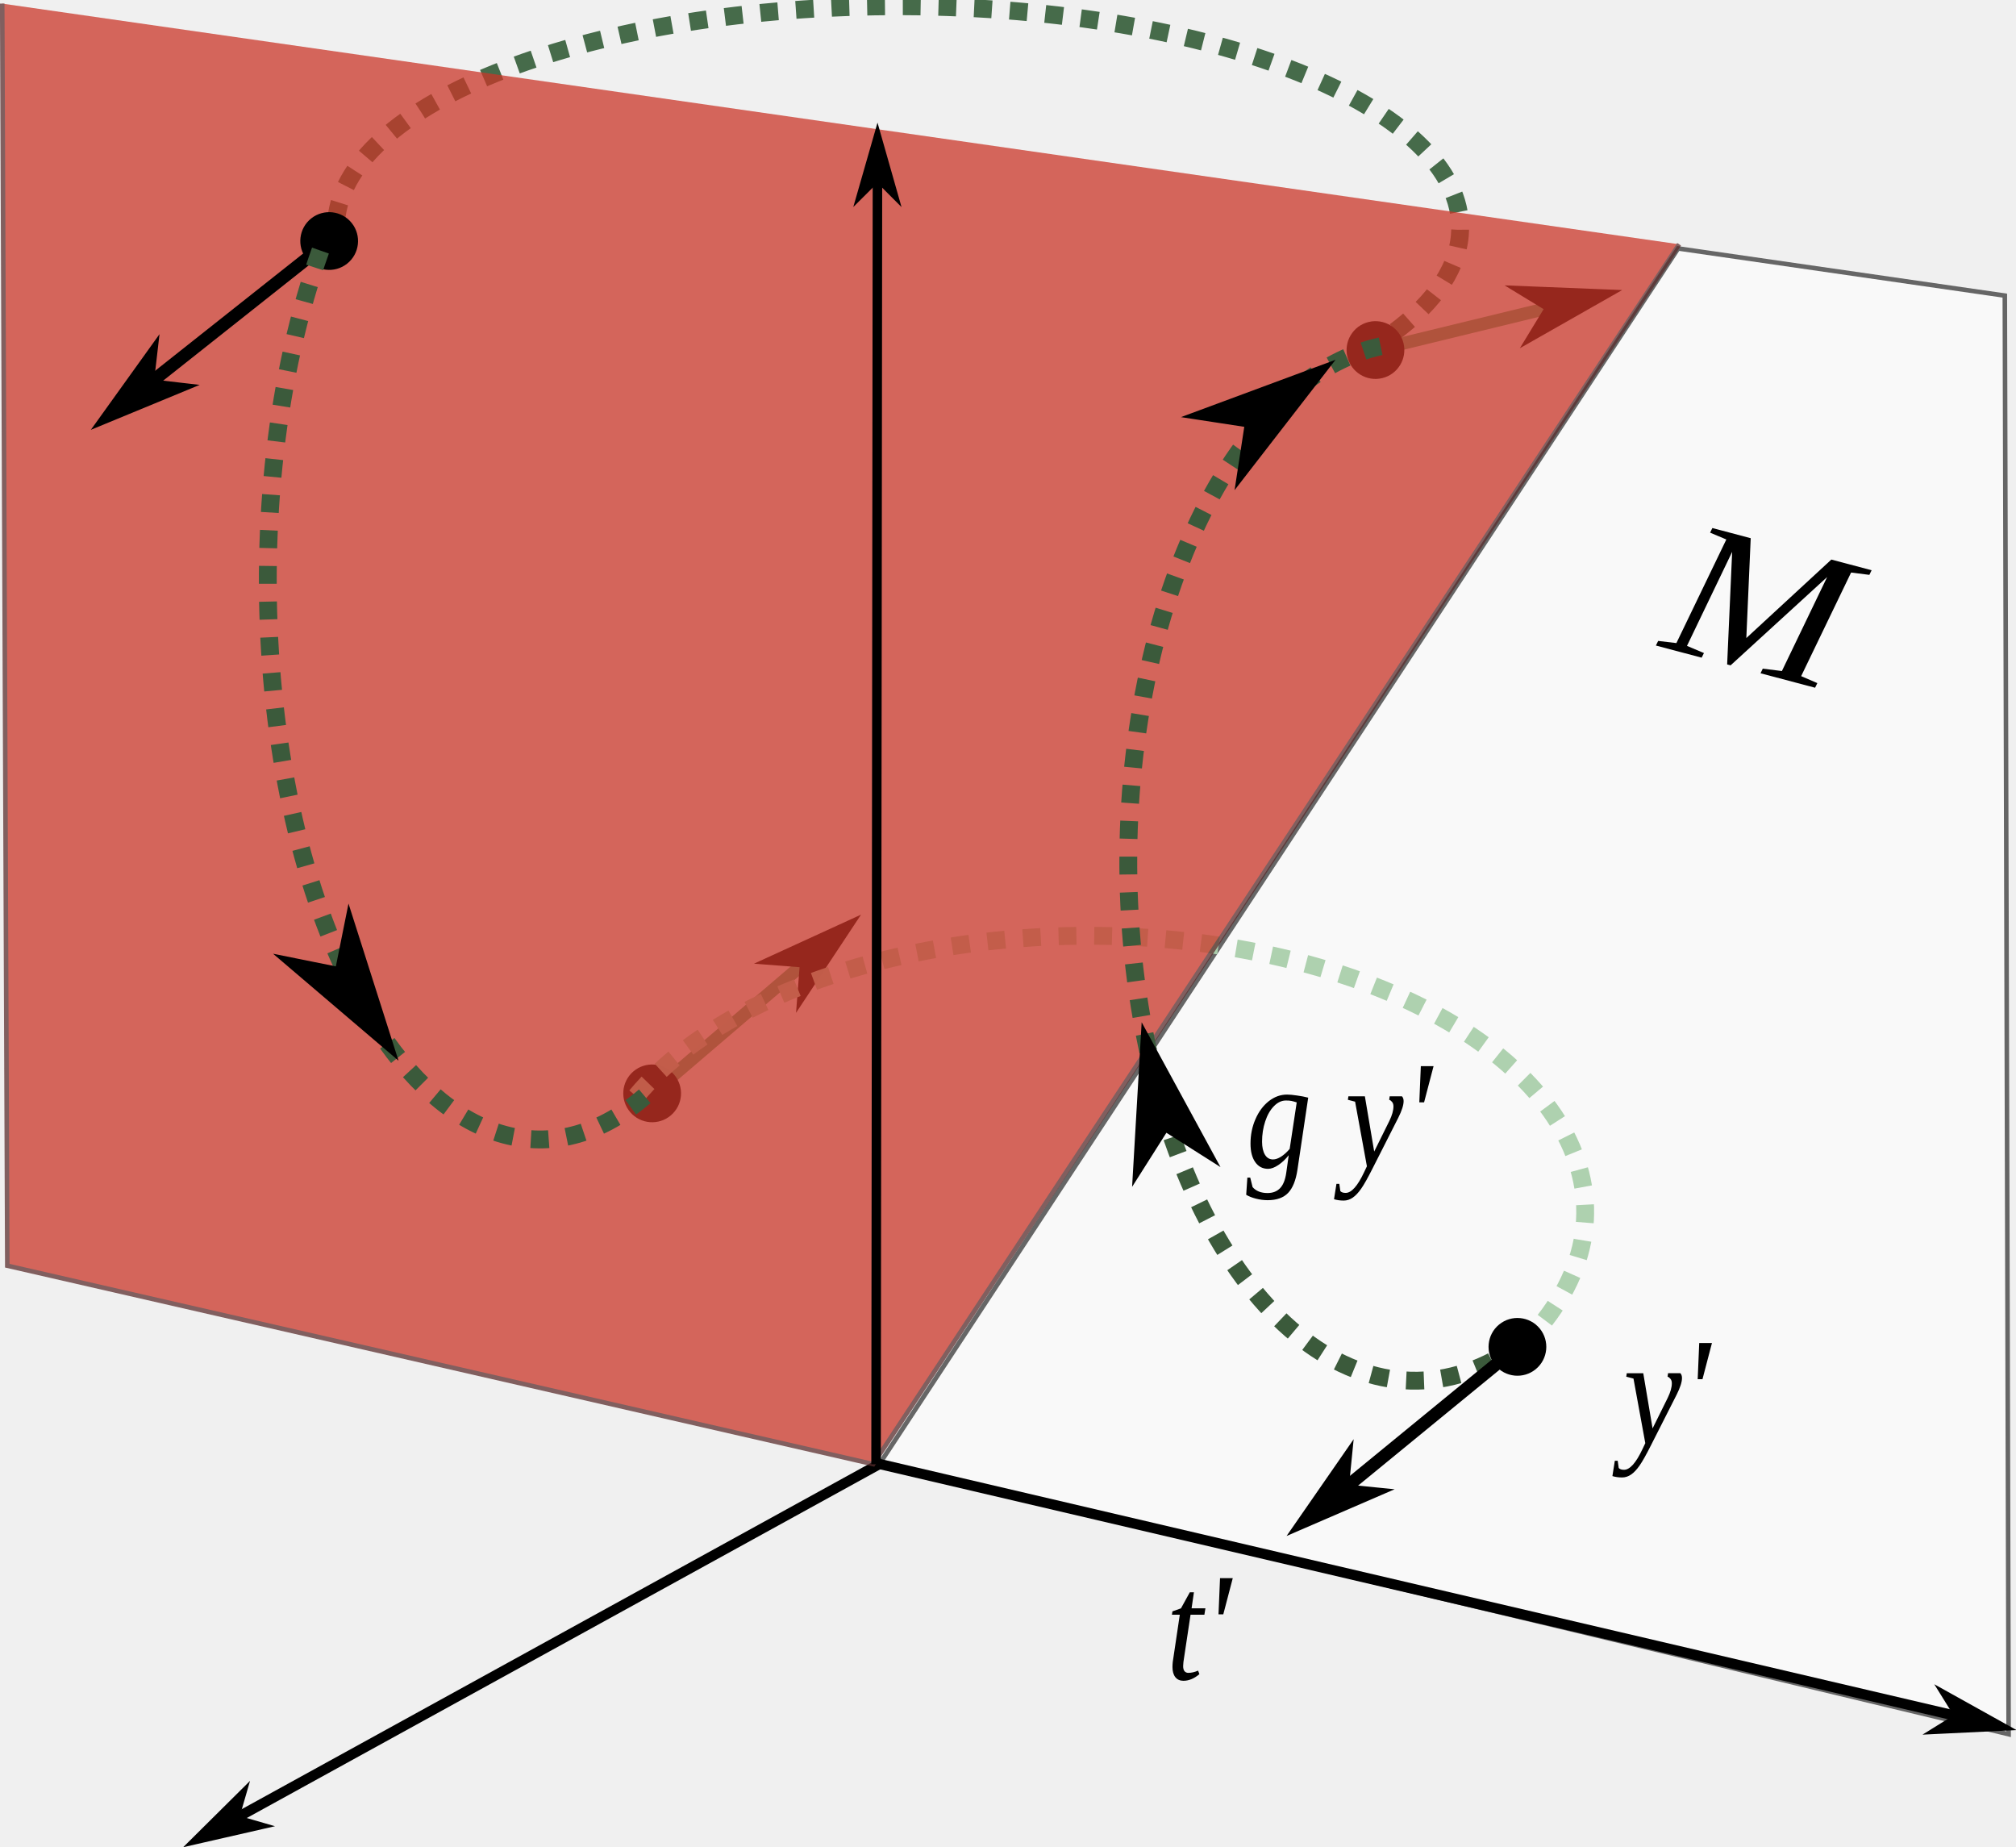
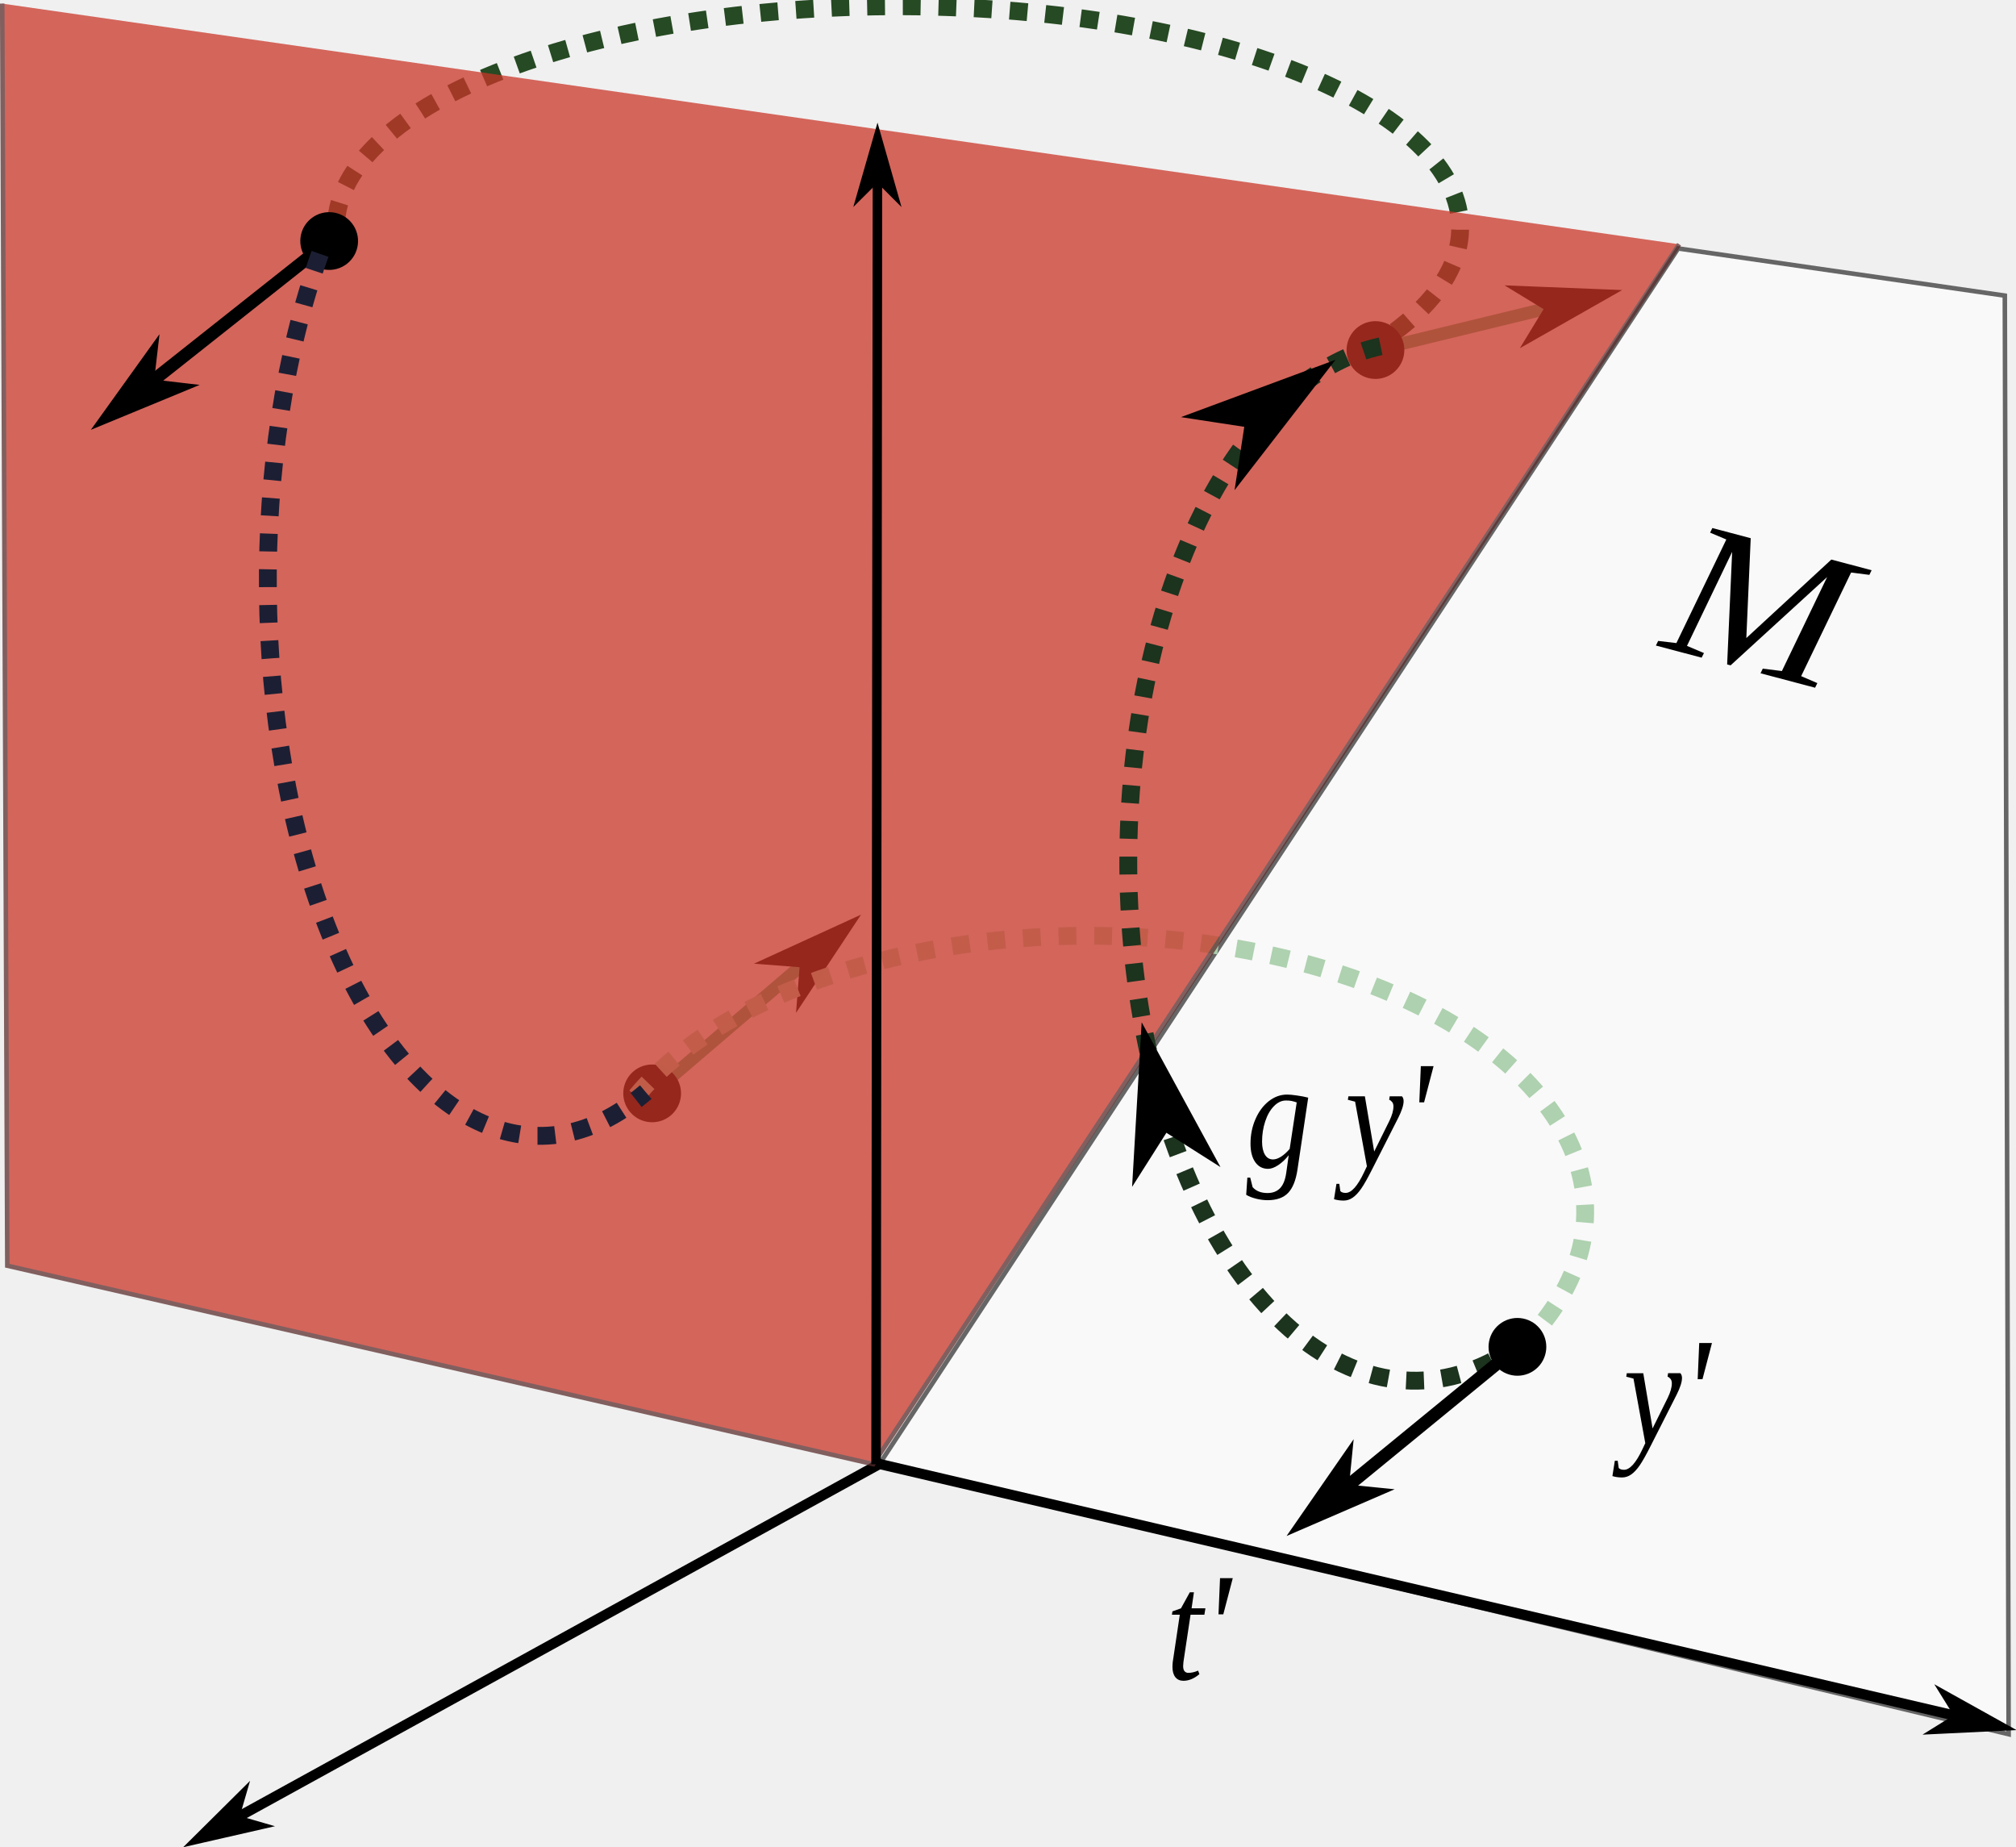
<svg xmlns="http://www.w3.org/2000/svg" width="395.596" height="362.352" id="svg5428" version="1.0">
  <defs id="defs5430">
    <marker orient="auto" refY="0" refX="0" id="Arrow2Mend" style="overflow:visible">
      <path id="path4257" style="font-size:12px;fill-rule:evenodd;stroke-width:0.625;stroke-linejoin:round" d="M 8.719,4.034 -2.207,0.016 8.719,-4.002 c -1.745,2.372 -1.735,5.617 -6e-7,8.035 z" transform="scale(-0.6,-0.6)" />
    </marker>
    <marker orient="auto" refY="0" refX="0" id="DotS" style="overflow:visible">
      <path id="path8285" d="m -2.5,-1 c 0,2.76 -2.24,5 -5,5 -2.76,0 -5,-2.24 -5,-5 0,-2.76 2.24,-5 5,-5 2.76,0 5,2.24 5,5 z" style="fill-rule:evenodd;stroke:#000000;stroke-width:1pt;marker-start:none;marker-end:none" transform="matrix(0.2,0,0,0.2,1.48,0.2)" />
    </marker>
    <marker orient="auto" refY="0" refX="0" id="Arrow2Mstart" style="overflow:visible">
      <path id="path8241" style="font-size:12px;fill-rule:evenodd;stroke-width:0.625;stroke-linejoin:round" d="M 8.719,4.034 -2.207,0.016 8.719,-4.002 c -1.745,2.372 -1.735,5.617 -6e-7,8.035 z" transform="scale(0.6,0.6)" />
    </marker>
    <marker orient="auto" refY="0" refX="0" id="DotM" style="overflow:visible">
      <path id="path8282" d="m -2.5,-1 c 0,2.76 -2.24,5 -5,5 -2.76,0 -5,-2.24 -5,-5 0,-2.76 2.24,-5 5,-5 2.76,0 5,2.24 5,5 z" style="fill-rule:evenodd;stroke:#000000;stroke-width:1pt;marker-start:none;marker-end:none" transform="matrix(0.4,0,0,0.4,2.96,0.4)" />
    </marker>
    <marker orient="auto" refY="0" refX="0" id="Arrow1Mend" style="overflow:visible">
      <path id="path7524" d="M 0,0 5,-5 -12.5,0 5,5 0,0 z" style="fill-rule:evenodd;stroke:#000000;stroke-width:1pt;marker-start:none" transform="matrix(-0.4,0,0,-0.4,-4,0)" />
    </marker>
    <marker orient="auto" refY="0" refX="0" id="Dot_m" style="overflow:visible">
      <path id="path7580" d="m -2.5,-1 c 0,2.76 -2.24,5 -5,5 -2.76,0 -5,-2.24 -5,-5 0,-2.76 2.24,-5 5,-5 2.76,0 5,2.24 5,5 z" style="fill-rule:evenodd;stroke:#000000;stroke-width:1pt;marker-start:none;marker-end:none" transform="matrix(0.4,0,0,0.4,2.96,0.4)" />
    </marker>
    <marker orient="auto" refY="0" refX="0" id="Arrow2Mstart-2" style="overflow:visible">
      <path id="path8241-2" style="font-size:12px;fill-rule:evenodd;stroke-width:0.625;stroke-linejoin:round" d="M 8.719,4.034 -2.207,0.016 8.719,-4.002 c -1.745,2.372 -1.735,5.617 -6e-7,8.035 z" transform="scale(0.6,0.6)" />
    </marker>
    <marker orient="auto" refY="0" refX="0" id="Arrow2Mend-8" style="overflow:visible">
      <path id="path4257-6" style="font-size:12px;fill-rule:evenodd;stroke-width:0.625;stroke-linejoin:round" d="M 8.719,4.034 -2.207,0.016 8.719,-4.002 c -1.745,2.372 -1.735,5.617 -6e-7,8.035 z" transform="scale(-0.6,-0.6)" />
    </marker>
    <marker orient="auto" refY="0" refX="0" id="Arrow1Mend-9" style="overflow:visible">
      <path id="path7524-4" d="M 0,0 5,-5 -12.5,0 5,5 0,0 z" style="fill-rule:evenodd;stroke:#000000;stroke-width:1pt;marker-start:none" transform="matrix(-0.4,0,0,-0.4,-4,0)" />
    </marker>
    <marker orient="auto" refY="0" refX="0" id="Arrow2Mend-0" style="overflow:visible">
      <path id="path4257-2" style="font-size:12px;fill-rule:evenodd;stroke-width:0.625;stroke-linejoin:round" d="M 8.719,4.034 -2.207,0.016 8.719,-4.002 c -1.745,2.372 -1.735,5.617 -6e-7,8.035 z" transform="scale(-0.6,-0.6)" />
    </marker>
    <marker orient="auto" refY="0" refX="0" id="Arrow1Mend-90" style="overflow:visible">
      <path id="path7524-5" d="M 0,0 5,-5 -12.5,0 5,5 0,0 z" style="fill-rule:evenodd;stroke:#000000;stroke-width:1pt;marker-start:none" transform="matrix(-0.4,0,0,-0.4,-4,0)" />
    </marker>
    <marker orient="auto" refY="0" refX="0" id="Dot_m-7" style="overflow:visible">
      <path id="path7580-2" d="m -2.5,-1 c 0,2.76 -2.24,5 -5,5 -2.76,0 -5,-2.24 -5,-5 0,-2.76 2.24,-5 5,-5 2.76,0 5,2.24 5,5 z" style="fill-rule:evenodd;stroke:#000000;stroke-width:1pt;marker-start:none;marker-end:none" transform="matrix(0.4,0,0,0.4,2.96,0.4)" />
    </marker>
    <marker orient="auto" refY="0" refX="0" id="Arrow1Mend-8" style="overflow:visible">
      <path id="path7524-9" d="M 0,0 5,-5 -12.5,0 5,5 0,0 z" style="fill-rule:evenodd;stroke:#000000;stroke-width:1pt;marker-start:none" transform="matrix(-0.4,0,0,-0.4,-4,0)" />
    </marker>
    <marker orient="auto" refY="0" refX="0" id="Arrow2Mend-81" style="overflow:visible">
      <path id="path4257-1" style="font-size:12px;fill-rule:evenodd;stroke-width:0.625;stroke-linejoin:round" d="M 8.719,4.034 -2.207,0.016 8.719,-4.002 c -1.745,2.372 -1.735,5.617 -6e-7,8.035 z" transform="scale(-0.6,-0.6)" />
    </marker>
    <marker orient="auto" refY="0" refX="0" id="Arrow1Mend-96" style="overflow:visible">
      <path id="path7524-2" d="M 0,0 5,-5 -12.5,0 5,5 0,0 z" style="fill-rule:evenodd;stroke:#000000;stroke-width:1pt;marker-start:none" transform="matrix(-0.4,0,0,-0.4,-4,0)" />
    </marker>
    <marker orient="auto" refY="0" refX="0" id="Arrow1Mend-96-8" style="overflow:visible">
      <path id="path7524-2-8" d="M 0,0 5,-5 -12.5,0 5,5 0,0 z" style="fill-rule:evenodd;stroke:#000000;stroke-width:1pt;marker-start:none" transform="matrix(-0.4,0,0,-0.4,-4,0)" />
    </marker>
    <marker orient="auto" refY="0" refX="0" id="Arrow1Mend-96-0" style="overflow:visible">
      <path id="path7524-2-0" d="M 0,0 5,-5 -12.5,0 5,5 0,0 z" style="fill-rule:evenodd;stroke:#000000;stroke-width:1pt;marker-start:none" transform="matrix(-0.4,0,0,-0.4,-4,0)" />
    </marker>
    <marker orient="auto" refY="0" refX="0" id="Dot_m-1" style="overflow:visible">
      <path id="path7580-8" d="m -2.5,-1 c 0,2.76 -2.24,5 -5,5 -2.76,0 -5,-2.24 -5,-5 0,-2.76 2.24,-5 5,-5 2.76,0 5,2.24 5,5 z" style="fill-rule:evenodd;stroke:#000000;stroke-width:1pt;marker-start:none;marker-end:none" transform="matrix(0.4,0,0,0.4,2.96,0.4)" />
    </marker>
    <marker orient="auto" refY="0" refX="0" id="Arrow1Mend-80" style="overflow:visible">
      <path id="path7524-3" d="M 0,0 5,-5 -12.5,0 5,5 0,0 z" style="fill-rule:evenodd;stroke:#000000;stroke-width:1pt;marker-start:none" transform="matrix(-0.4,0,0,-0.4,-4,0)" />
    </marker>
    <marker orient="auto" refY="0" refX="0" id="Dot_m-15" style="overflow:visible">
      <path id="path7580-9" d="m -2.5,-1 c 0,2.76 -2.24,5 -5,5 -2.76,0 -5,-2.24 -5,-5 0,-2.76 2.24,-5 5,-5 2.76,0 5,2.24 5,5 z" style="fill-rule:evenodd;stroke:#000000;stroke-width:1pt;marker-start:none;marker-end:none" transform="matrix(0.4,0,0,0.4,2.96,0.4)" />
    </marker>
    <marker orient="auto" refY="0" refX="0" id="Arrow1Mend-2" style="overflow:visible">
      <path id="path7524-90" d="M 0,0 5,-5 -12.5,0 5,5 0,0 z" style="fill-rule:evenodd;stroke:#000000;stroke-width:1pt;marker-start:none" transform="matrix(-0.4,0,0,-0.4,-4,0)" />
    </marker>
    <marker orient="auto" refY="0" refX="0" id="Dot_m-6" style="overflow:visible">
      <path id="path7580-3" d="m -2.5,-1 c 0,2.76 -2.24,5 -5,5 -2.76,0 -5,-2.24 -5,-5 0,-2.76 2.24,-5 5,-5 2.76,0 5,2.24 5,5 z" style="fill-rule:evenodd;stroke:#000000;stroke-width:1pt;marker-start:none;marker-end:none" transform="matrix(0.4,0,0,0.4,2.96,0.4)" />
    </marker>
    <marker orient="auto" refY="0" refX="0" id="Arrow1Mend-3" style="overflow:visible">
      <path id="path7524-55" d="M 0,0 5,-5 -12.5,0 5,5 0,0 z" style="fill-rule:evenodd;stroke:#000000;stroke-width:1pt;marker-start:none" transform="matrix(-0.4,0,0,-0.4,-4,0)" />
    </marker>
    <marker orient="auto" refY="0" refX="0" id="marker4160" style="overflow:visible">
      <path id="path4162" d="m -2.5,-1 c 0,2.76 -2.24,5 -5,5 -2.76,0 -5,-2.24 -5,-5 0,-2.76 2.24,-5 5,-5 2.76,0 5,2.24 5,5 z" style="fill-rule:evenodd;stroke:#000000;stroke-width:1pt;marker-start:none;marker-end:none" transform="matrix(0.4,0,0,0.4,2.96,0.4)" />
    </marker>
    <marker orient="auto" refY="0" refX="0" id="marker4164" style="overflow:visible">
      <path id="path4166" d="M 0,0 5,-5 -12.5,0 5,5 0,0 z" style="fill-rule:evenodd;stroke:#000000;stroke-width:1pt;marker-start:none" transform="matrix(-0.4,0,0,-0.4,-4,0)" />
    </marker>
    <marker orient="auto" refY="0" refX="0" id="marker4168" style="overflow:visible">
      <path id="path4170" d="m -2.5,-1 c 0,2.76 -2.24,5 -5,5 -2.76,0 -5,-2.24 -5,-5 0,-2.76 2.24,-5 5,-5 2.76,0 5,2.24 5,5 z" style="fill-rule:evenodd;stroke:#000000;stroke-width:1pt;marker-start:none;marker-end:none" transform="matrix(0.4,0,0,0.4,2.96,0.4)" />
    </marker>
    <marker orient="auto" refY="0" refX="0" id="marker4172" style="overflow:visible">
      <path id="path4174" d="M 0,0 5,-5 -12.5,0 5,5 0,0 z" style="fill-rule:evenodd;stroke:#000000;stroke-width:1pt;marker-start:none" transform="matrix(-0.4,0,0,-0.4,-4,0)" />
    </marker>
    <marker orient="auto" refY="0" refX="0" id="marker4172-3" style="overflow:visible">
      <path id="path4174-4" d="M 0,0 5,-5 -12.5,0 5,5 0,0 z" style="fill-rule:evenodd;stroke:#000000;stroke-width:1pt;marker-start:none" transform="matrix(-0.4,0,0,-0.4,-4,0)" />
    </marker>
    <marker orient="auto" refY="0" refX="0" id="Dot_m-2" style="overflow:visible">
      <path id="path7580-1" d="m -2.5,-1 c 0,2.76 -2.24,5 -5,5 -2.76,0 -5,-2.24 -5,-5 0,-2.76 2.24,-5 5,-5 2.76,0 5,2.24 5,5 z" style="fill-rule:evenodd;stroke:#000000;stroke-width:1pt;marker-start:none;marker-end:none" transform="matrix(0.4,0,0,0.4,2.96,0.4)" />
    </marker>
    <marker orient="auto" refY="0" refX="0" id="Arrow1Mend-5" style="overflow:visible">
      <path id="path7524-28" d="M 0,0 5,-5 -12.5,0 5,5 0,0 z" style="fill-rule:evenodd;stroke:#000000;stroke-width:1pt;marker-start:none" transform="matrix(-0.4,0,0,-0.4,-4,0)" />
    </marker>
    <marker orient="auto" refY="0" refX="0" id="marker4772" style="overflow:visible">
      <path id="path4774" d="m -2.5,-1 c 0,2.76 -2.24,5 -5,5 -2.76,0 -5,-2.24 -5,-5 0,-2.76 2.24,-5 5,-5 2.76,0 5,2.24 5,5 z" style="fill-rule:evenodd;stroke:#000000;stroke-width:1pt;marker-start:none;marker-end:none" transform="matrix(0.4,0,0,0.4,2.96,0.4)" />
    </marker>
    <marker orient="auto" refY="0" refX="0" id="marker4776" style="overflow:visible">
      <path id="path4778" d="M 0,0 5,-5 -12.5,0 5,5 0,0 z" style="fill-rule:evenodd;stroke:#000000;stroke-width:1pt;marker-start:none" transform="matrix(-0.4,0,0,-0.4,-4,0)" />
    </marker>
    <marker orient="auto" refY="0" refX="0" id="marker4172-31" style="overflow:visible">
      <path id="path4174-8" d="M 0,0 5,-5 -12.5,0 5,5 0,0 z" style="fill-rule:evenodd;stroke:#000000;stroke-width:1pt;marker-start:none" transform="matrix(-0.4,0,0,-0.4,-4,0)" />
    </marker>
    <marker orient="auto" refY="0" refX="0" id="Dot_m-0" style="overflow:visible">
      <path id="path7580-4" d="m -2.5,-1 c 0,2.76 -2.24,5 -5,5 -2.76,0 -5,-2.24 -5,-5 0,-2.76 2.24,-5 5,-5 2.76,0 5,2.24 5,5 z" style="fill-rule:evenodd;stroke:#000000;stroke-width:1pt;marker-start:none;marker-end:none" transform="matrix(0.4,0,0,0.4,2.96,0.4)" />
    </marker>
    <marker orient="auto" refY="0" refX="0" id="Arrow1Mend-83" style="overflow:visible">
      <path id="path7524-6" d="M 0,0 5,-5 -12.5,0 5,5 0,0 z" style="fill-rule:evenodd;stroke:#000000;stroke-width:1pt;marker-start:none" transform="matrix(-0.4,0,0,-0.4,-4,0)" />
    </marker>
    <marker orient="auto" refY="0" refX="0" id="marker4855" style="overflow:visible">
      <path id="path4857" d="m -2.5,-1 c 0,2.76 -2.24,5 -5,5 -2.76,0 -5,-2.24 -5,-5 0,-2.76 2.24,-5 5,-5 2.76,0 5,2.24 5,5 z" style="fill-rule:evenodd;stroke:#000000;stroke-width:1pt;marker-start:none;marker-end:none" transform="matrix(0.4,0,0,0.4,2.96,0.4)" />
    </marker>
    <marker orient="auto" refY="0" refX="0" id="marker4859" style="overflow:visible">
      <path id="path4861" d="M 0,0 5,-5 -12.5,0 5,5 0,0 z" style="fill-rule:evenodd;stroke:#000000;stroke-width:1pt;marker-start:none" transform="matrix(-0.4,0,0,-0.4,-4,0)" />
    </marker>
    <marker orient="auto" refY="0" refX="0" id="marker4172-9" style="overflow:visible">
      <path id="path4174-46" d="M 0,0 5,-5 -12.5,0 5,5 0,0 z" style="fill-rule:evenodd;stroke:#000000;stroke-width:1pt;marker-start:none" transform="matrix(-0.4,0,0,-0.4,-4,0)" />
    </marker>
    <marker orient="auto" refY="0" refX="0" id="marker4172-2" style="overflow:visible">
      <path id="path4174-7" d="M 0,0 5,-5 -12.5,0 5,5 0,0 z" style="fill-rule:evenodd;stroke:#000000;stroke-width:1pt;marker-start:none" transform="matrix(-0.4,0,0,-0.4,-4,0)" />
    </marker>
  </defs>
  <g id="layer1" style="display:inline" transform="translate(51.69914,6.517676)" />
  <g id="layer2" style="display:inline" transform="translate(51.69914,6.517676)">
    <g id="g2939" transform="translate(-49,-9)">
      <g id="g2890" transform="translate(97,-51)">
        <g id="g3093" transform="translate(0.7071068,41.14766)">
          <g id="g7364">
-             <path style="opacity:1;fill:none;stroke:#466b4a;stroke-width:3.5;stroke-miterlimit:4;stroke-opacity:1;stroke-dasharray:3.5,3.5;stroke-dashoffset:0;marker-mid:none;display:inline" id="path3087-9" d="m -118.154,87.035 c -2.124,24.003 -53.202,42.782 -114.087,41.945 -60.885,-0.837 -108.52,-20.974 -106.396,-44.977 0.636,-7.189 5.786,-14.203 14.987,-20.415" transform="matrix(-1,0,0,-1,-152.5849,142.5667)" />
+             <path style="opacity:1;fill:none;stroke:#264a23;stroke-width:3.5;stroke-miterlimit:4;stroke-opacity:1;stroke-dasharray:3.5, 3.5;stroke-dashoffset:0;marker-mid:none;display:inline" id="path3087-9" d="m -118.154,87.035 c -2.124,24.003 -53.202,42.782 -114.087,41.945 -60.885,-0.837 -108.52,-20.974 -106.396,-44.977 0.636,-7.189 5.786,-14.203 14.987,-20.415" transform="matrix(-1,0,0,-1,-152.5849,142.5667)" />
            <path id="path2437-9-1-3-1" d="M 27.64,226.78 64.81,194.982" style="fill:none;stroke:#64aa77;stroke-width:2.5;stroke-linecap:butt;stroke-linejoin:miter;stroke-miterlimit:4;stroke-opacity:1;stroke-dasharray:none;marker-start:url(#Dot_m);marker-mid:none;marker-end:url(#Arrow1Mend);display:inline" />
            <g transform="translate(-2.3458195e-7,-2.12132)" id="g5577" />
            <flowRoot transform="translate(-48.70711,18.85234)" style="display:inline" xml:space="preserve" id="flowRoot10639">
              <flowRegion id="flowRegion10641">
                <rect id="rect10643" width="38.578" height="40.121" x="196.749" y="474.594" />
              </flowRegion>
              <flowPara id="flowPara10645" />
            </flowRoot>
            <path style="fill:none;stroke:#000000;stroke-width:1px;stroke-linecap:butt;stroke-linejoin:miter;stroke-opacity:1;display:inline" d="m -67.394,293.316 0,0 z" id="path5549" />
            <path id="path2437-9-1-3" d="M 169.594,80.988 213.128,70.403" style="fill:none;stroke:#64aa77;stroke-width:2.5;stroke-linecap:butt;stroke-linejoin:miter;stroke-miterlimit:4;stroke-opacity:1;stroke-dasharray:none;marker-start:url(#Dot_m);marker-mid:none;marker-end:url(#Arrow1Mend);display:inline" />
            <path style="opacity:0.578;fill:#ffffff;fill-opacity:1;fill-rule:evenodd;stroke:#000000;stroke-width:0.893px;stroke-linecap:butt;stroke-linejoin:miter;stroke-opacity:1;display:inline" d="M 293.744,352.574 72.208,299.499 228.896,61.078 l 64.099,9.255 z" id="path2517" />
            <g transform="matrix(0.9994916,-0.03188333,0.03188333,0.9994916,449.5015,-156.3289)" id="g8174" style="display:inline">
              <g style="display:inline" id="g2633" transform="translate(-322.3299,-174.323)">
                <text transform="matrix(0.9985533,0.2989601,-0.2751624,0.919067,0,0)" id="text2635" y="435.32" x="208.611" style="font-size:40px;font-style:italic;font-variant:normal;font-weight:normal;font-stretch:normal;text-align:start;line-height:100%;writing-mode:lr-tb;text-anchor:start;fill:#000000;fill-opacity:1;stroke:none;display:inline;font-family:Times New Roman;-inkscape-font-specification:'Times New Roman, Italic'" xml:space="preserve">
                  <tspan id="tspan2637" x="208.611" y="435.32">M</tspan>
                </text>
              </g>
            </g>
            <text xml:space="preserve" style="font-size:28px;font-style:italic;font-variant:normal;font-weight:normal;font-stretch:normal;text-align:start;line-height:125%;writing-mode:lr-tb;text-anchor:start;fill:#000000;fill-opacity:1;stroke:none;display:inline;font-family:Times New Roman;-inkscape-font-specification:'Times New Roman, Italic'" x="235.792" y="273.451" id="text8424" transform="matrix(0.9245168,-5.0614001e-4,5.9214045e-4,1.081646,0,0)">
              <tspan id="tspan8434" x="235.792" y="273.451">y'</tspan>
            </text>
            <text xml:space="preserve" style="font-size:28px;font-style:italic;font-variant:normal;font-weight:normal;font-stretch:normal;text-align:start;line-height:100%;writing-mode:lr-tb;text-anchor:start;fill:#000000;fill-opacity:1;stroke:none;display:inline;font-family:Times New Roman;-inkscape-font-specification:'Times New Roman, Italic'" x="138.707" y="316.052" id="text8428" transform="matrix(0.9245168,-5.0614001e-4,5.9214045e-4,1.081646,0,0)">
              <tspan id="tspan8432" x="138.707" y="316.052">t'</tspan>
            </text>
            <path id="path5618" d="m 70.848,299.246 220.617,51.619" style="fill:none;stroke:#000000;stroke-width:2;stroke-linecap:butt;stroke-linejoin:miter;stroke-miterlimit:4;stroke-opacity:1;stroke-dasharray:none;marker-start:none;marker-end:url(#Arrow1Mend-96)" />
            <path id="path5618-2" d="M 72.632,299.304 -61.012,372.843" style="fill:none;stroke:#000000;stroke-width:2;stroke-linecap:butt;stroke-linejoin:miter;stroke-miterlimit:4;stroke-opacity:1;stroke-dasharray:none;marker-start:none;marker-end:url(#Arrow1Mend-96);display:inline" />
            <path style="opacity:0.973;fill:none;stroke:#acd0ad;stroke-width:3.5;stroke-miterlimit:4;stroke-opacity:1;stroke-dasharray:3.5,3.5;stroke-dashoffset:0;marker-mid:none;display:inline" id="path3087-9-4" d="m -139.774,108.161 c -22.558,27.132 -80.522,38.99 -129.466,26.485 -48.944,-12.505 -70.335,-44.637 -47.777,-71.769 0.061,-0.073 0.122,-0.146 0.183,-0.219" transform="matrix(-1,0,0,-1,-115.3461,335.5508)" />
            <path style="opacity:0.739;fill:#cb3427;fill-opacity:1;fill-rule:evenodd;stroke:#5a2c2c;stroke-width:0.893px;stroke-linecap:butt;stroke-linejoin:miter;stroke-opacity:1;display:inline" d="M 229.085,60.26 70.943,299.588 -98.974,260.655 -99.972,13.042" id="path2517-5" />
            <text xml:space="preserve" style="font-size:28px;font-style:italic;font-variant:normal;font-weight:normal;font-stretch:normal;text-align:start;line-height:100%;writing-mode:lr-tb;text-anchor:start;fill:#000000;fill-opacity:1;stroke:none;display:inline;font-family:Times New Roman;-inkscape-font-specification:'Times New Roman, Italic'" x="155.74" y="223.204" id="text8418" transform="matrix(0.9245168,-5.0614001e-4,5.9214045e-4,1.081646,0,0)">
              <tspan id="tspan5299" x="155.74" y="223.204">g y'</tspan>
            </text>
            <path id="path2437-9-1-39" d="m -35.892,59.686 -42.827,33.919" style="fill:none;stroke:#000000;stroke-width:2.5;stroke-linecap:butt;stroke-linejoin:miter;stroke-miterlimit:4;stroke-opacity:1;stroke-dasharray:none;marker-start:url(#Dot_m);marker-mid:none;marker-end:url(#Arrow1Mend);display:inline" />
-             <path style="fill:none;stroke:#3b5a3b;stroke-width:3.5;stroke-miterlimit:4;stroke-opacity:1;stroke-dasharray:3.5,3.5;stroke-dashoffset:0;marker-mid:url(#marker4172)" id="path3087" d="m -163.609,128.58 c -48.824,17.429 -117.41,12.278 -153.19,-11.504 -22.795,-15.151 -27.566,-35.022 -12.564,-52.326" transform="matrix(0,-1,-1,0,91.05393,-102.1098)" />
+             <path style="fill:none;stroke:#1c1f33;stroke-width:3.5;stroke-miterlimit:4;stroke-opacity:1;stroke-dasharray:3.5, 3.5;stroke-dashoffset:0;marker-mid:url(#marker4172)" id="path3087" d="M -164.258,128.663 A 108.894,53.387 0 0 1 -328.712,64.75" transform="matrix(0,-1,-1,0,91.05393,-102.1098)" />
            <path id="path5618-9" d="M 71.501,299.615 71.781,40.066" style="fill:none;stroke:#000000;stroke-width:1.864;stroke-linecap:butt;stroke-linejoin:miter;stroke-miterlimit:4;stroke-opacity:1;stroke-dasharray:none;marker-start:none;marker-end:url(#Arrow1Mend-96);display:inline" />
-             <path style="fill:none;stroke:#3b5a3b;stroke-width:3.5;stroke-miterlimit:4;stroke-opacity:1;stroke-dasharray:3.5,3.5;stroke-dashoffset:0;marker-mid:url(#marker4172);display:inline" id="path3087-8" d="m -134.032,64.398 c 21.128,28.772 -3.992,61.553 -56.108,73.217 -52.116,11.665 -111.491,-2.204 -132.62,-30.976 -3.566,-4.856 -5.884,-9.963 -6.888,-15.173" transform="matrix(0,1,-1,0,262.7423,409.7652)" />
+             <path style="fill:none;stroke:#1c331e;stroke-width:3.5;stroke-miterlimit:4;stroke-opacity:1;stroke-dasharray:3.5, 3.5;stroke-dashoffset:0;marker-mid:url(#marker4172);display:inline" id="path3087-8" d="m -134.032,64.398 c 21.128,28.772 -3.992,61.553 -56.108,73.217 -52.116,11.665 -111.491,-2.204 -132.62,-30.976 -3.566,-4.856 -5.884,-9.963 -6.888,-15.173" transform="matrix(0,1,-1,0,262.7423,409.7652)" />
            <path id="path2437-9-1" d="m 197.279,276.64 -41.413,33.919" style="fill:none;stroke:#000000;stroke-width:2.5;stroke-linecap:butt;stroke-linejoin:miter;stroke-miterlimit:4;stroke-opacity:1;stroke-dasharray:none;marker-start:url(#Dot_m);marker-mid:none;marker-end:url(#Arrow1Mend);display:inline" />
          </g>
        </g>
      </g>
    </g>
  </g>
</svg>
